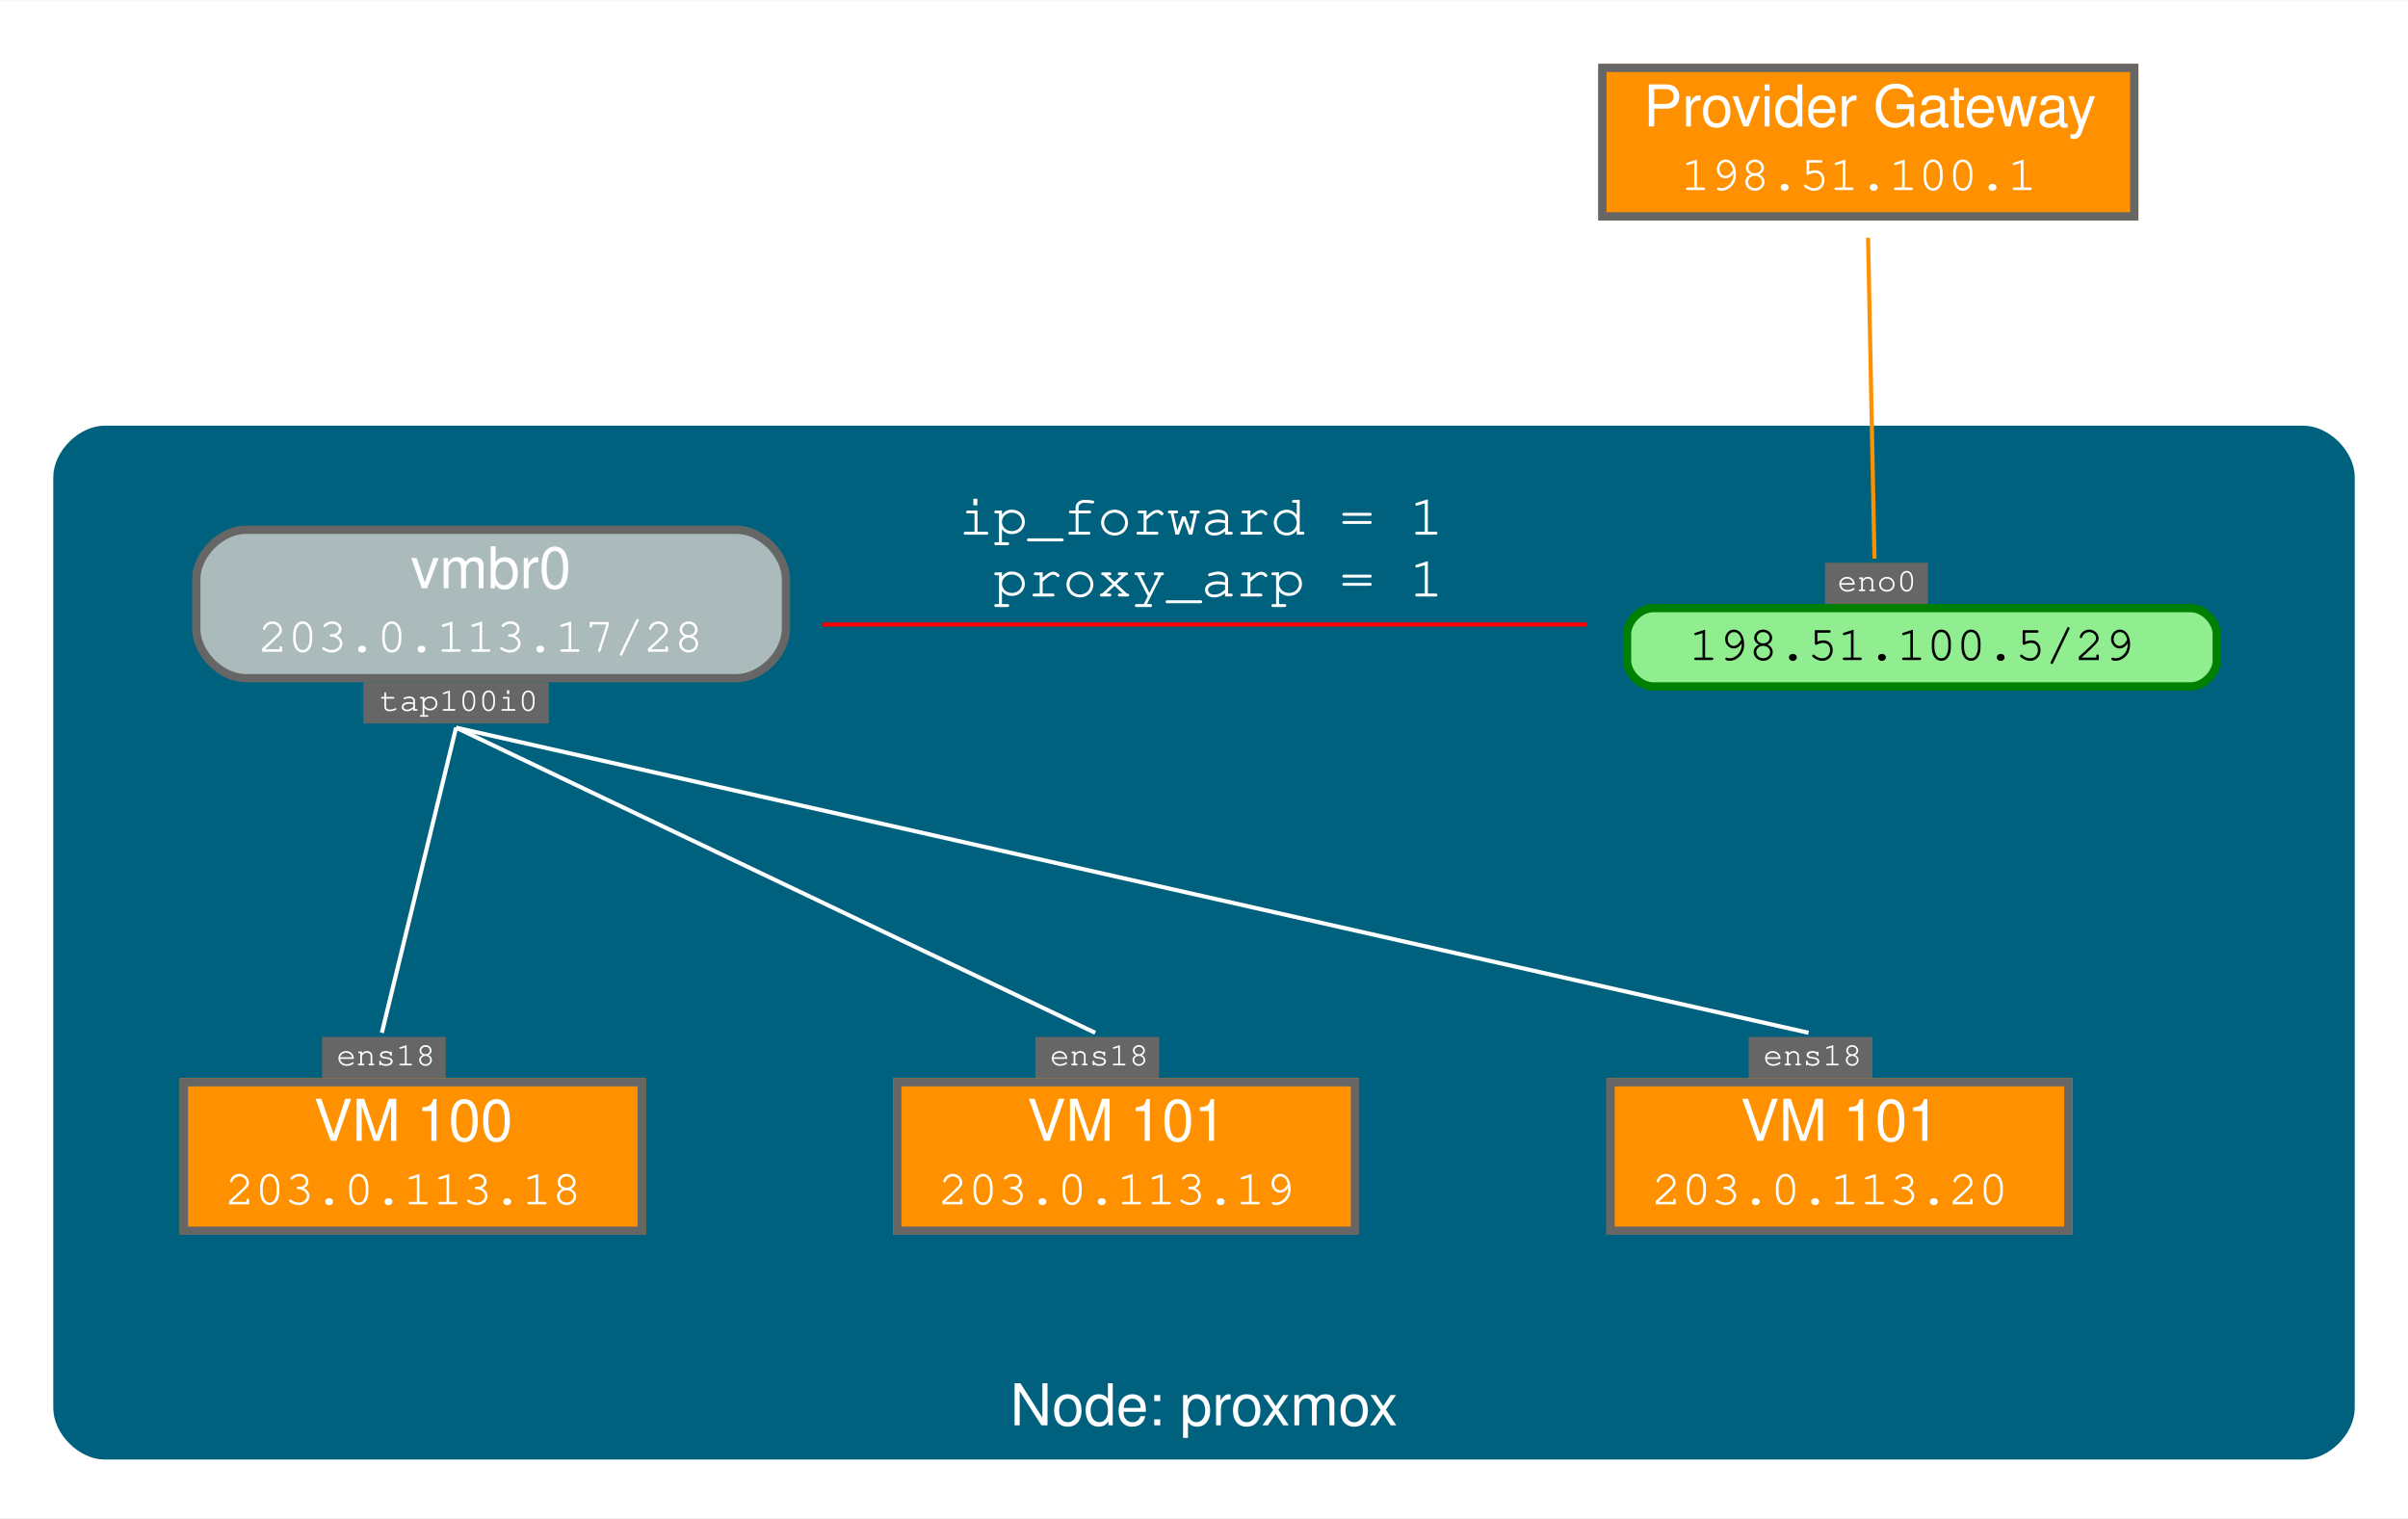
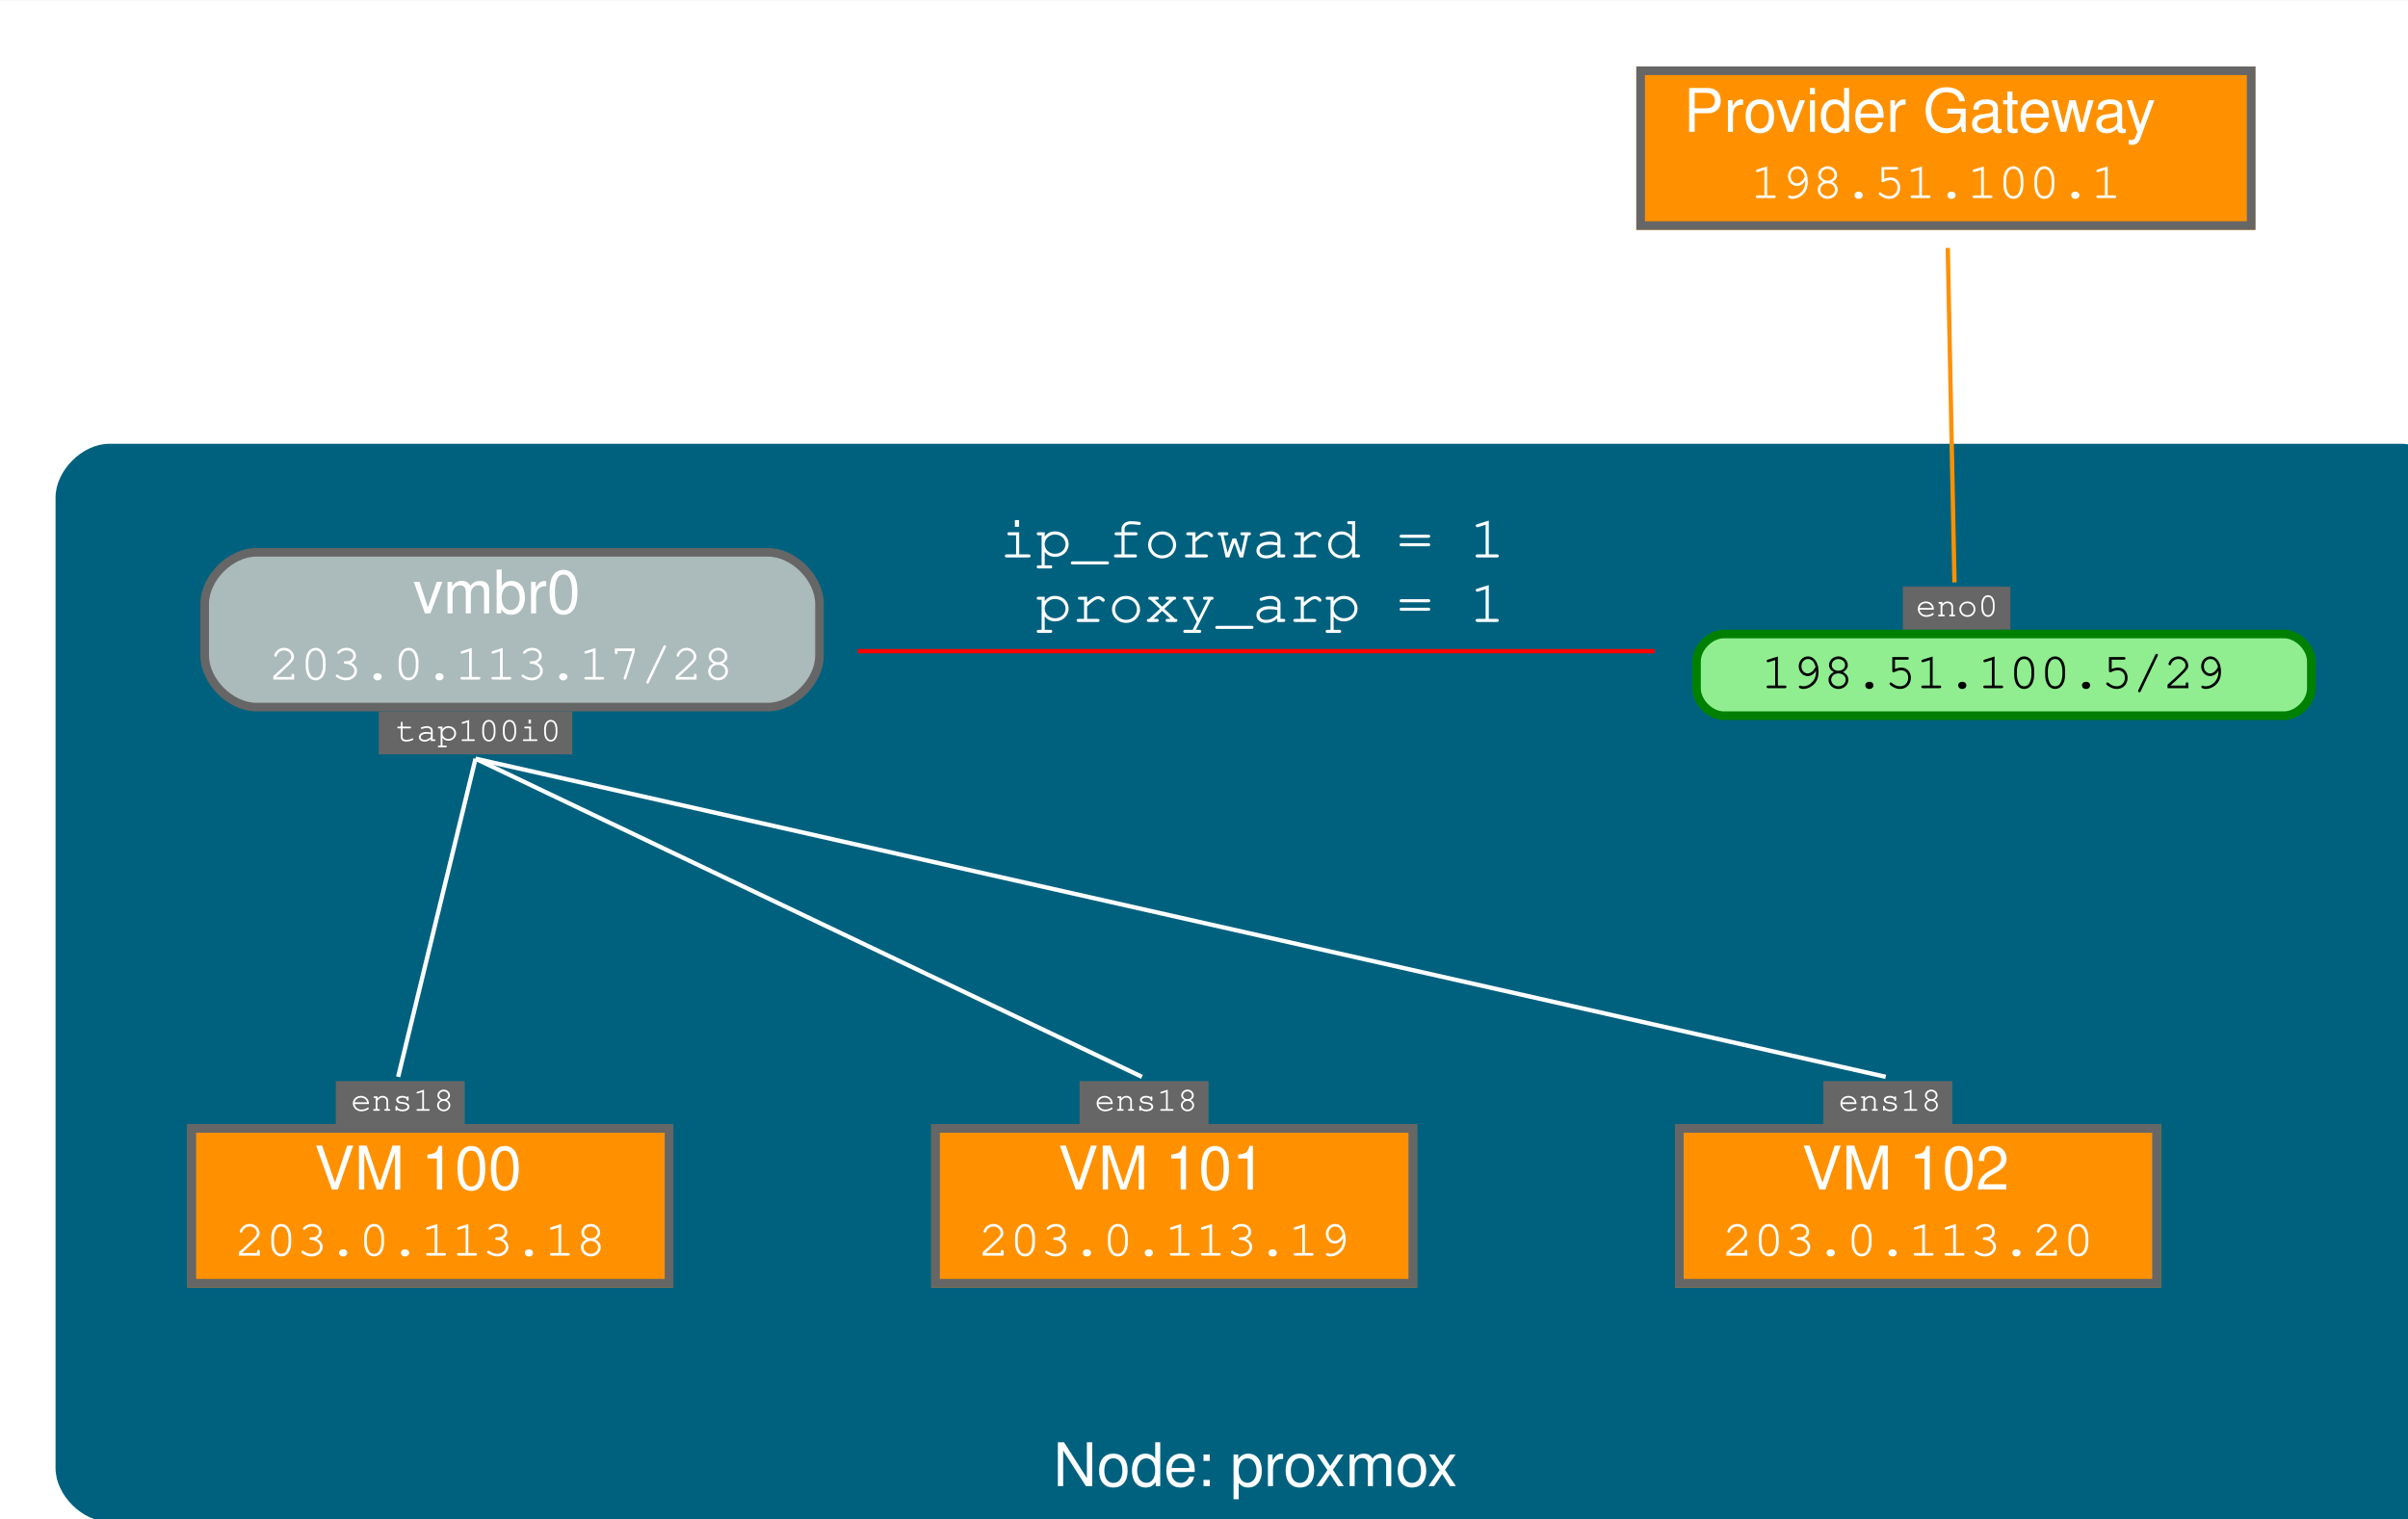
<svg xmlns="http://www.w3.org/2000/svg" width="571pt" height="360pt" viewBox="0.00 0.00 571.30 360.00">
-   <g id="graph0" class="graph" transform="scale(0.978261 0.978261) rotate(0) translate(4 364)">
-     <polygon fill="white" stroke="none" points="-4,4 -4,-364 580,-364 580,4 -4,4" />
+   <g id="graph0" class="graph" transform="scale(1.02 1.02) rotate(0) translate(4 364)">
+     <polygon fill="white" stroke="transparent" points="-4,4 -4,-364 580,-364 580,4 -4,4" />
    <g id="clust1" class="cluster">
-       <path fill="#00617f" stroke="#00617f" d="M21.423,-10.627C21.423,-10.627 554.577,-10.627 554.577,-10.627 560.577,-10.627 566.577,-16.627 566.577,-22.627 566.577,-22.627 566.577,-248.369 566.577,-248.369 566.577,-254.369 560.577,-260.369 554.577,-260.369 554.577,-260.369 21.423,-260.369 21.423,-260.369 15.423,-260.369 9.423,-254.369 9.423,-248.369 9.423,-248.369 9.423,-22.627 9.423,-22.627 9.423,-16.627 15.423,-10.627 21.423,-10.627" />
-       <text text-anchor="middle" x="288" y="-18.427" font-family="Helvetica,sans-Serif" font-size="14.00" fill="white">Node: proxmox</text>
+       <path fill="#00617f" stroke="#00617f" d="M21.42,-10.63C21.42,-10.63 554.58,-10.63 554.58,-10.63 560.58,-10.63 566.58,-16.63 566.58,-22.63 566.58,-22.63 566.58,-248.37 566.58,-248.37 566.58,-254.37 560.58,-260.37 554.58,-260.37 554.58,-260.37 21.42,-260.37 21.42,-260.37 15.42,-260.37 9.42,-254.37 9.42,-248.37 9.42,-248.37 9.42,-22.63 9.42,-22.63 9.42,-16.63 15.42,-10.63 21.42,-10.63" />
+       <text text-anchor="middle" x="288" y="-18.43" font-family="Helvetica,sans-Serif" font-size="14.00" fill="white">Node: proxmox</text>
    </g>
    <g id="node1" class="node">
-       <polygon fill="#ff9100" stroke="none" points="383.607,-310.627 383.607,-348.627 514.607,-348.627 514.607,-310.627 383.607,-310.627" />
-       <text text-anchor="start" x="394.607" y="-333.427" font-family="Helvetica,sans-Serif" font-size="14.00" fill="white">Provider Gateway</text>
-       <text text-anchor="start" x="403.607" y="-318.027" font-family="Courier,monospace" font-size="12.00" fill="white">198.51.100.1</text>
-       <polygon fill="none" stroke="#666666" stroke-width="2" points="384.607,-311.627 384.607,-347.627 513.607,-347.627 513.607,-311.627 384.607,-311.627" />
+       <polygon fill="#ff9100" stroke="transparent" points="376.61,-310.63 376.61,-348.63 520.61,-348.63 520.61,-310.63 376.61,-310.63" />
+       <text text-anchor="start" x="387.61" y="-333.43" font-family="Helvetica,sans-Serif" font-size="14.00" fill="white">Provider Gateway</text>
+       <text text-anchor="start" x="403.11" y="-318.03" font-family="Courier,monospace" font-size="12.00" fill="white">198.51.100.1</text>
+       <polygon fill="none" stroke="#666666" stroke-width="2" points="377.61,-311.63 377.61,-347.63 519.61,-347.63 519.61,-311.63 377.61,-311.63" />
    </g>
    <g id="node2" class="node">
-       <polygon fill="#666666" stroke="none" points="438.607,-217.627 438.607,-227.627 463.607,-227.627 463.607,-217.627 438.607,-217.627" />
-       <text text-anchor="start" x="441.607" y="-220.727" font-family="Courier,monospace" font-size="8.00" fill="white">eno0</text>
-       <path fill="lightgreen" stroke="none" d="M396.941,-197.627C396.941,-197.627 527.274,-197.627 527.274,-197.627 530.441,-197.627 533.607,-200.794 533.607,-203.961 533.607,-203.961 533.607,-210.294 533.607,-210.294 533.607,-213.461 530.441,-216.627 527.274,-216.627 527.274,-216.627 396.941,-216.627 396.941,-216.627 393.774,-216.627 390.607,-213.461 390.607,-210.294 390.607,-210.294 390.607,-203.961 390.607,-203.961 390.607,-200.794 393.774,-197.627 396.941,-197.627" />
-       <text text-anchor="start" x="405.607" y="-204.027" font-family="Courier,monospace" font-size="12.00">198.51.100.5/29</text>
-       <path fill="none" stroke="green" stroke-width="2" d="M396.941,-197.627C396.941,-197.627 527.274,-197.627 527.274,-197.627 530.441,-197.627 533.607,-200.794 533.607,-203.961 533.607,-203.961 533.607,-210.294 533.607,-210.294 533.607,-213.461 530.441,-216.627 527.274,-216.627 527.274,-216.627 396.941,-216.627 396.941,-216.627 393.774,-216.627 390.607,-213.461 390.607,-210.294 390.607,-210.294 390.607,-203.961 390.607,-203.961 390.607,-200.794 393.774,-197.627 396.941,-197.627" />
+       <polygon fill="#666666" stroke="transparent" points="438.61,-217.63 438.61,-227.63 463.61,-227.63 463.61,-217.63 438.61,-217.63" />
+       <text text-anchor="start" x="441.61" y="-220.73" font-family="Courier,monospace" font-size="8.00" fill="white">eno0</text>
+       <path fill="lightgreen" stroke="transparent" d="M396.94,-197.63C396.94,-197.63 527.27,-197.63 527.27,-197.63 530.44,-197.63 533.61,-200.79 533.61,-203.96 533.61,-203.96 533.61,-210.29 533.61,-210.29 533.61,-213.46 530.44,-216.63 527.27,-216.63 527.27,-216.63 396.94,-216.63 396.94,-216.63 393.77,-216.63 390.61,-213.46 390.61,-210.29 390.61,-210.29 390.61,-203.96 390.61,-203.96 390.61,-200.79 393.77,-197.63 396.94,-197.63" />
+       <text text-anchor="start" x="405.61" y="-204.03" font-family="Courier,monospace" font-size="12.00">198.51.100.5/29</text>
+       <path fill="none" stroke="green" stroke-width="2" d="M396.94,-197.63C396.94,-197.63 527.27,-197.63 527.27,-197.63 530.44,-197.63 533.61,-200.79 533.61,-203.96 533.61,-203.96 533.61,-210.29 533.61,-210.29 533.61,-213.46 530.44,-216.63 527.27,-216.63 527.27,-216.63 396.94,-216.63 396.94,-216.63 393.77,-216.63 390.61,-213.46 390.61,-210.29 390.61,-210.29 390.61,-203.96 390.61,-203.96 390.61,-200.79 393.77,-197.63 396.94,-197.63" />
    </g>
    <g id="edge4" class="edge">
-       <path fill="none" stroke="#ff9100" d="M449.051,-306.434C449.64,-276.973 450.607,-228.627 450.607,-228.627" />
+       <path fill="none" stroke="#ff9100" d="M449.05,-306.43C449.64,-276.97 450.61,-228.63 450.61,-228.63" />
    </g>
    <g id="node3" class="node">
-       <path fill="#abbaba" stroke="none" d="M55.607,-199.627C55.607,-199.627 174.607,-199.627 174.607,-199.627 180.607,-199.627 186.607,-205.627 186.607,-211.627 186.607,-211.627 186.607,-223.627 186.607,-223.627 186.607,-229.627 180.607,-235.627 174.607,-235.627 174.607,-235.627 55.607,-235.627 55.607,-235.627 49.607,-235.627 43.607,-229.627 43.607,-223.627 43.607,-223.627 43.607,-211.627 43.607,-211.627 43.607,-205.627 49.607,-199.627 55.607,-199.627" />
-       <text text-anchor="start" x="95.607" y="-221.427" font-family="Helvetica,sans-Serif" font-size="14.00" fill="white">vmbr0</text>
-       <text text-anchor="start" x="58.607" y="-206.027" font-family="Courier,monospace" font-size="12.00" fill="white">203.0.113.17/28</text>
-       <path fill="none" stroke="#666666" stroke-width="2" d="M55.607,-199.627C55.607,-199.627 174.607,-199.627 174.607,-199.627 180.607,-199.627 186.607,-205.627 186.607,-211.627 186.607,-211.627 186.607,-223.627 186.607,-223.627 186.607,-229.627 180.607,-235.627 174.607,-235.627 174.607,-235.627 55.607,-235.627 55.607,-235.627 49.607,-235.627 43.607,-229.627 43.607,-223.627 43.607,-223.627 43.607,-211.627 43.607,-211.627 43.607,-205.627 49.607,-199.627 55.607,-199.627" />
-       <polygon fill="#666666" stroke="none" stroke-width="2" points="84.107,-188.627 84.107,-198.627 129.107,-198.627 129.107,-188.627 84.107,-188.627" />
-       <text text-anchor="start" x="88.107" y="-191.727" font-family="Courier,monospace" font-size="8.00" fill="white">tap100i0</text>
+       <path fill="#abbaba" stroke="transparent" d="M55.61,-199.63C55.61,-199.63 174.61,-199.63 174.61,-199.63 180.61,-199.63 186.61,-205.63 186.61,-211.63 186.61,-211.63 186.61,-223.63 186.61,-223.63 186.61,-229.63 180.61,-235.63 174.61,-235.63 174.61,-235.63 55.61,-235.63 55.61,-235.63 49.61,-235.63 43.61,-229.63 43.61,-223.63 43.61,-223.63 43.61,-211.63 43.61,-211.63 43.61,-205.63 49.61,-199.63 55.61,-199.63" />
+       <text text-anchor="start" x="92.11" y="-221.43" font-family="Helvetica,sans-Serif" font-size="14.00" fill="white">vmbr0</text>
+       <text text-anchor="start" x="58.61" y="-206.03" font-family="Courier,monospace" font-size="12.00" fill="white">203.0.113.17/28</text>
+       <path fill="none" stroke="#666666" stroke-width="2" d="M55.61,-199.63C55.61,-199.63 174.61,-199.63 174.61,-199.63 180.61,-199.63 186.61,-205.63 186.61,-211.63 186.61,-211.63 186.61,-223.63 186.61,-223.63 186.61,-229.63 180.61,-235.63 174.61,-235.63 174.61,-235.63 55.61,-235.63 55.61,-235.63 49.61,-235.63 43.61,-229.63 43.61,-223.63 43.61,-223.63 43.61,-211.63 43.61,-211.63 43.61,-205.63 49.61,-199.63 55.61,-199.63" />
+       <polygon fill="#666666" stroke="transparent" stroke-width="2" points="84.11,-188.63 84.11,-198.63 129.11,-198.63 129.11,-188.63 84.11,-188.63" />
+       <text text-anchor="start" x="88.11" y="-191.73" font-family="Courier,monospace" font-size="8.00" fill="white">tap100i0</text>
    </g>
    <g id="edge5" class="edge">
-       <path fill="none" stroke="red" d="M195.526,-212.627C251.299,-212.627 325.125,-212.627 380.861,-212.627" />
-       <text text-anchor="end" x="346.107" y="-234.427" font-family="Courier,monospace" font-size="14.00" fill="white">ip_forward = 1</text>
-       <text text-anchor="end" x="346.107" y="-219.427" font-family="Courier,monospace" font-size="14.00" fill="white">proxy_arp = 1</text>
+       <path fill="none" stroke="red" d="M195.53,-212.63C251.3,-212.63 325.12,-212.63 380.86,-212.63" />
+       <text text-anchor="end" x="346.11" y="-234.43" font-family="Courier,monospace" font-size="14.00" fill="white">ip_forward = 1</text>
+       <text text-anchor="end" x="346.11" y="-219.43" font-family="Courier,monospace" font-size="14.00" fill="white">proxy_arp = 1</text>
    </g>
    <g id="node4" class="node">
-       <polygon fill="#666666" stroke="none" points="74.107,-102.627 74.107,-112.627 104.107,-112.627 104.107,-102.627 74.107,-102.627" />
-       <text text-anchor="start" x="77.607" y="-105.727" font-family="Courier,monospace" font-size="8.00" fill="white">ens18</text>
-       <polygon fill="#ff9100" stroke="none" points="39.607,-64.627 39.607,-102.627 152.607,-102.627 152.607,-64.627 39.607,-64.627" />
-       <text text-anchor="start" x="72.107" y="-87.427" font-family="Helvetica,sans-Serif" font-size="14.00" fill="white">VM 100</text>
-       <text text-anchor="start" x="50.607" y="-72.027" font-family="Courier,monospace" font-size="12.00" fill="white">203.0.113.18</text>
-       <polygon fill="none" stroke="#666666" stroke-width="2" points="40.607,-65.627 40.607,-101.627 151.607,-101.627 151.607,-65.627 40.607,-65.627" />
+       <polygon fill="#666666" stroke="transparent" points="74.11,-102.63 74.11,-112.63 104.11,-112.63 104.11,-102.63 74.11,-102.63" />
+       <text text-anchor="start" x="77.61" y="-105.73" font-family="Courier,monospace" font-size="8.00" fill="white">ens18</text>
+       <polygon fill="#ff9100" stroke="transparent" points="39.61,-64.63 39.61,-102.63 152.61,-102.63 152.61,-64.63 39.61,-64.63" />
+       <text text-anchor="start" x="69.11" y="-87.43" font-family="Helvetica,sans-Serif" font-size="14.00" fill="white">VM 100</text>
+       <text text-anchor="start" x="50.61" y="-72.03" font-family="Courier,monospace" font-size="12.00" fill="white">203.0.113.18</text>
+       <polygon fill="none" stroke="#666666" stroke-width="2" points="40.61,-65.63 40.61,-101.63 151.61,-101.63 151.61,-65.63 40.61,-65.63" />
    </g>
    <g id="edge1" class="edge">
-       <path fill="none" stroke="white" d="M106.607,-187.627C106.607,-187.627 88.607,-113.627 88.607,-113.627" />
+       <path fill="none" stroke="white" d="M106.61,-187.63C106.61,-187.63 88.61,-113.63 88.61,-113.63" />
    </g>
    <g id="node5" class="node">
-       <polygon fill="#666666" stroke="none" points="247.107,-102.627 247.107,-112.627 277.107,-112.627 277.107,-102.627 247.107,-102.627" />
-       <text text-anchor="start" x="250.607" y="-105.727" font-family="Courier,monospace" font-size="8.00" fill="white">ens18</text>
-       <polygon fill="#ff9100" stroke="none" points="212.607,-64.627 212.607,-102.627 325.607,-102.627 325.607,-64.627 212.607,-64.627" />
-       <text text-anchor="start" x="245.107" y="-87.427" font-family="Helvetica,sans-Serif" font-size="14.00" fill="white">VM 101</text>
-       <text text-anchor="start" x="223.607" y="-72.027" font-family="Courier,monospace" font-size="12.00" fill="white">203.0.113.19</text>
-       <polygon fill="none" stroke="#666666" stroke-width="2" points="213.607,-65.627 213.607,-101.627 324.607,-101.627 324.607,-65.627 213.607,-65.627" />
+       <polygon fill="#666666" stroke="transparent" points="247.11,-102.63 247.11,-112.63 277.11,-112.63 277.11,-102.63 247.11,-102.63" />
+       <text text-anchor="start" x="250.61" y="-105.73" font-family="Courier,monospace" font-size="8.00" fill="white">ens18</text>
+       <polygon fill="#ff9100" stroke="transparent" points="212.61,-64.63 212.61,-102.63 325.61,-102.63 325.61,-64.63 212.61,-64.63" />
+       <text text-anchor="start" x="242.11" y="-87.43" font-family="Helvetica,sans-Serif" font-size="14.00" fill="white">VM 101</text>
+       <text text-anchor="start" x="223.61" y="-72.03" font-family="Courier,monospace" font-size="12.00" fill="white">203.0.113.19</text>
+       <polygon fill="none" stroke="#666666" stroke-width="2" points="213.61,-65.63 213.61,-101.63 324.61,-101.63 324.61,-65.63 213.61,-65.63" />
    </g>
    <g id="edge2" class="edge">
-       <path fill="none" stroke="white" d="M106.607,-187.627C106.607,-187.627 261.607,-113.627 261.607,-113.627" />
+       <path fill="none" stroke="white" d="M106.61,-187.63C106.61,-187.63 261.61,-113.63 261.61,-113.63" />
    </g>
    <g id="node6" class="node">
-       <polygon fill="#666666" stroke="none" points="420.107,-102.627 420.107,-112.627 450.107,-112.627 450.107,-102.627 420.107,-102.627" />
-       <text text-anchor="start" x="423.607" y="-105.727" font-family="Courier,monospace" font-size="8.00" fill="white">ens18</text>
-       <polygon fill="#ff9100" stroke="none" points="385.607,-64.627 385.607,-102.627 498.607,-102.627 498.607,-64.627 385.607,-64.627" />
-       <text text-anchor="start" x="418.107" y="-87.427" font-family="Helvetica,sans-Serif" font-size="14.00" fill="white">VM 101</text>
-       <text text-anchor="start" x="396.607" y="-72.027" font-family="Courier,monospace" font-size="12.00" fill="white">203.0.113.20</text>
-       <polygon fill="none" stroke="#666666" stroke-width="2" points="386.607,-65.627 386.607,-101.627 497.607,-101.627 497.607,-65.627 386.607,-65.627" />
+       <polygon fill="#666666" stroke="transparent" points="420.11,-102.63 420.11,-112.63 450.11,-112.63 450.11,-102.63 420.11,-102.63" />
+       <text text-anchor="start" x="423.61" y="-105.73" font-family="Courier,monospace" font-size="8.00" fill="white">ens18</text>
+       <polygon fill="#ff9100" stroke="transparent" points="385.61,-64.63 385.61,-102.63 498.61,-102.63 498.61,-64.63 385.61,-64.63" />
+       <text text-anchor="start" x="415.11" y="-87.43" font-family="Helvetica,sans-Serif" font-size="14.00" fill="white">VM 102</text>
+       <text text-anchor="start" x="396.61" y="-72.03" font-family="Courier,monospace" font-size="12.00" fill="white">203.0.113.20</text>
+       <polygon fill="none" stroke="#666666" stroke-width="2" points="386.61,-65.63 386.61,-101.63 497.61,-101.63 497.61,-65.63 386.61,-65.63" />
    </g>
    <g id="edge3" class="edge">
-       <path fill="none" stroke="white" d="M106.607,-187.627C106.607,-187.627 434.607,-113.627 434.607,-113.627" />
+       <path fill="none" stroke="white" d="M106.61,-187.63C106.61,-187.63 434.61,-113.63 434.61,-113.63" />
    </g>
  </g>
</svg>
